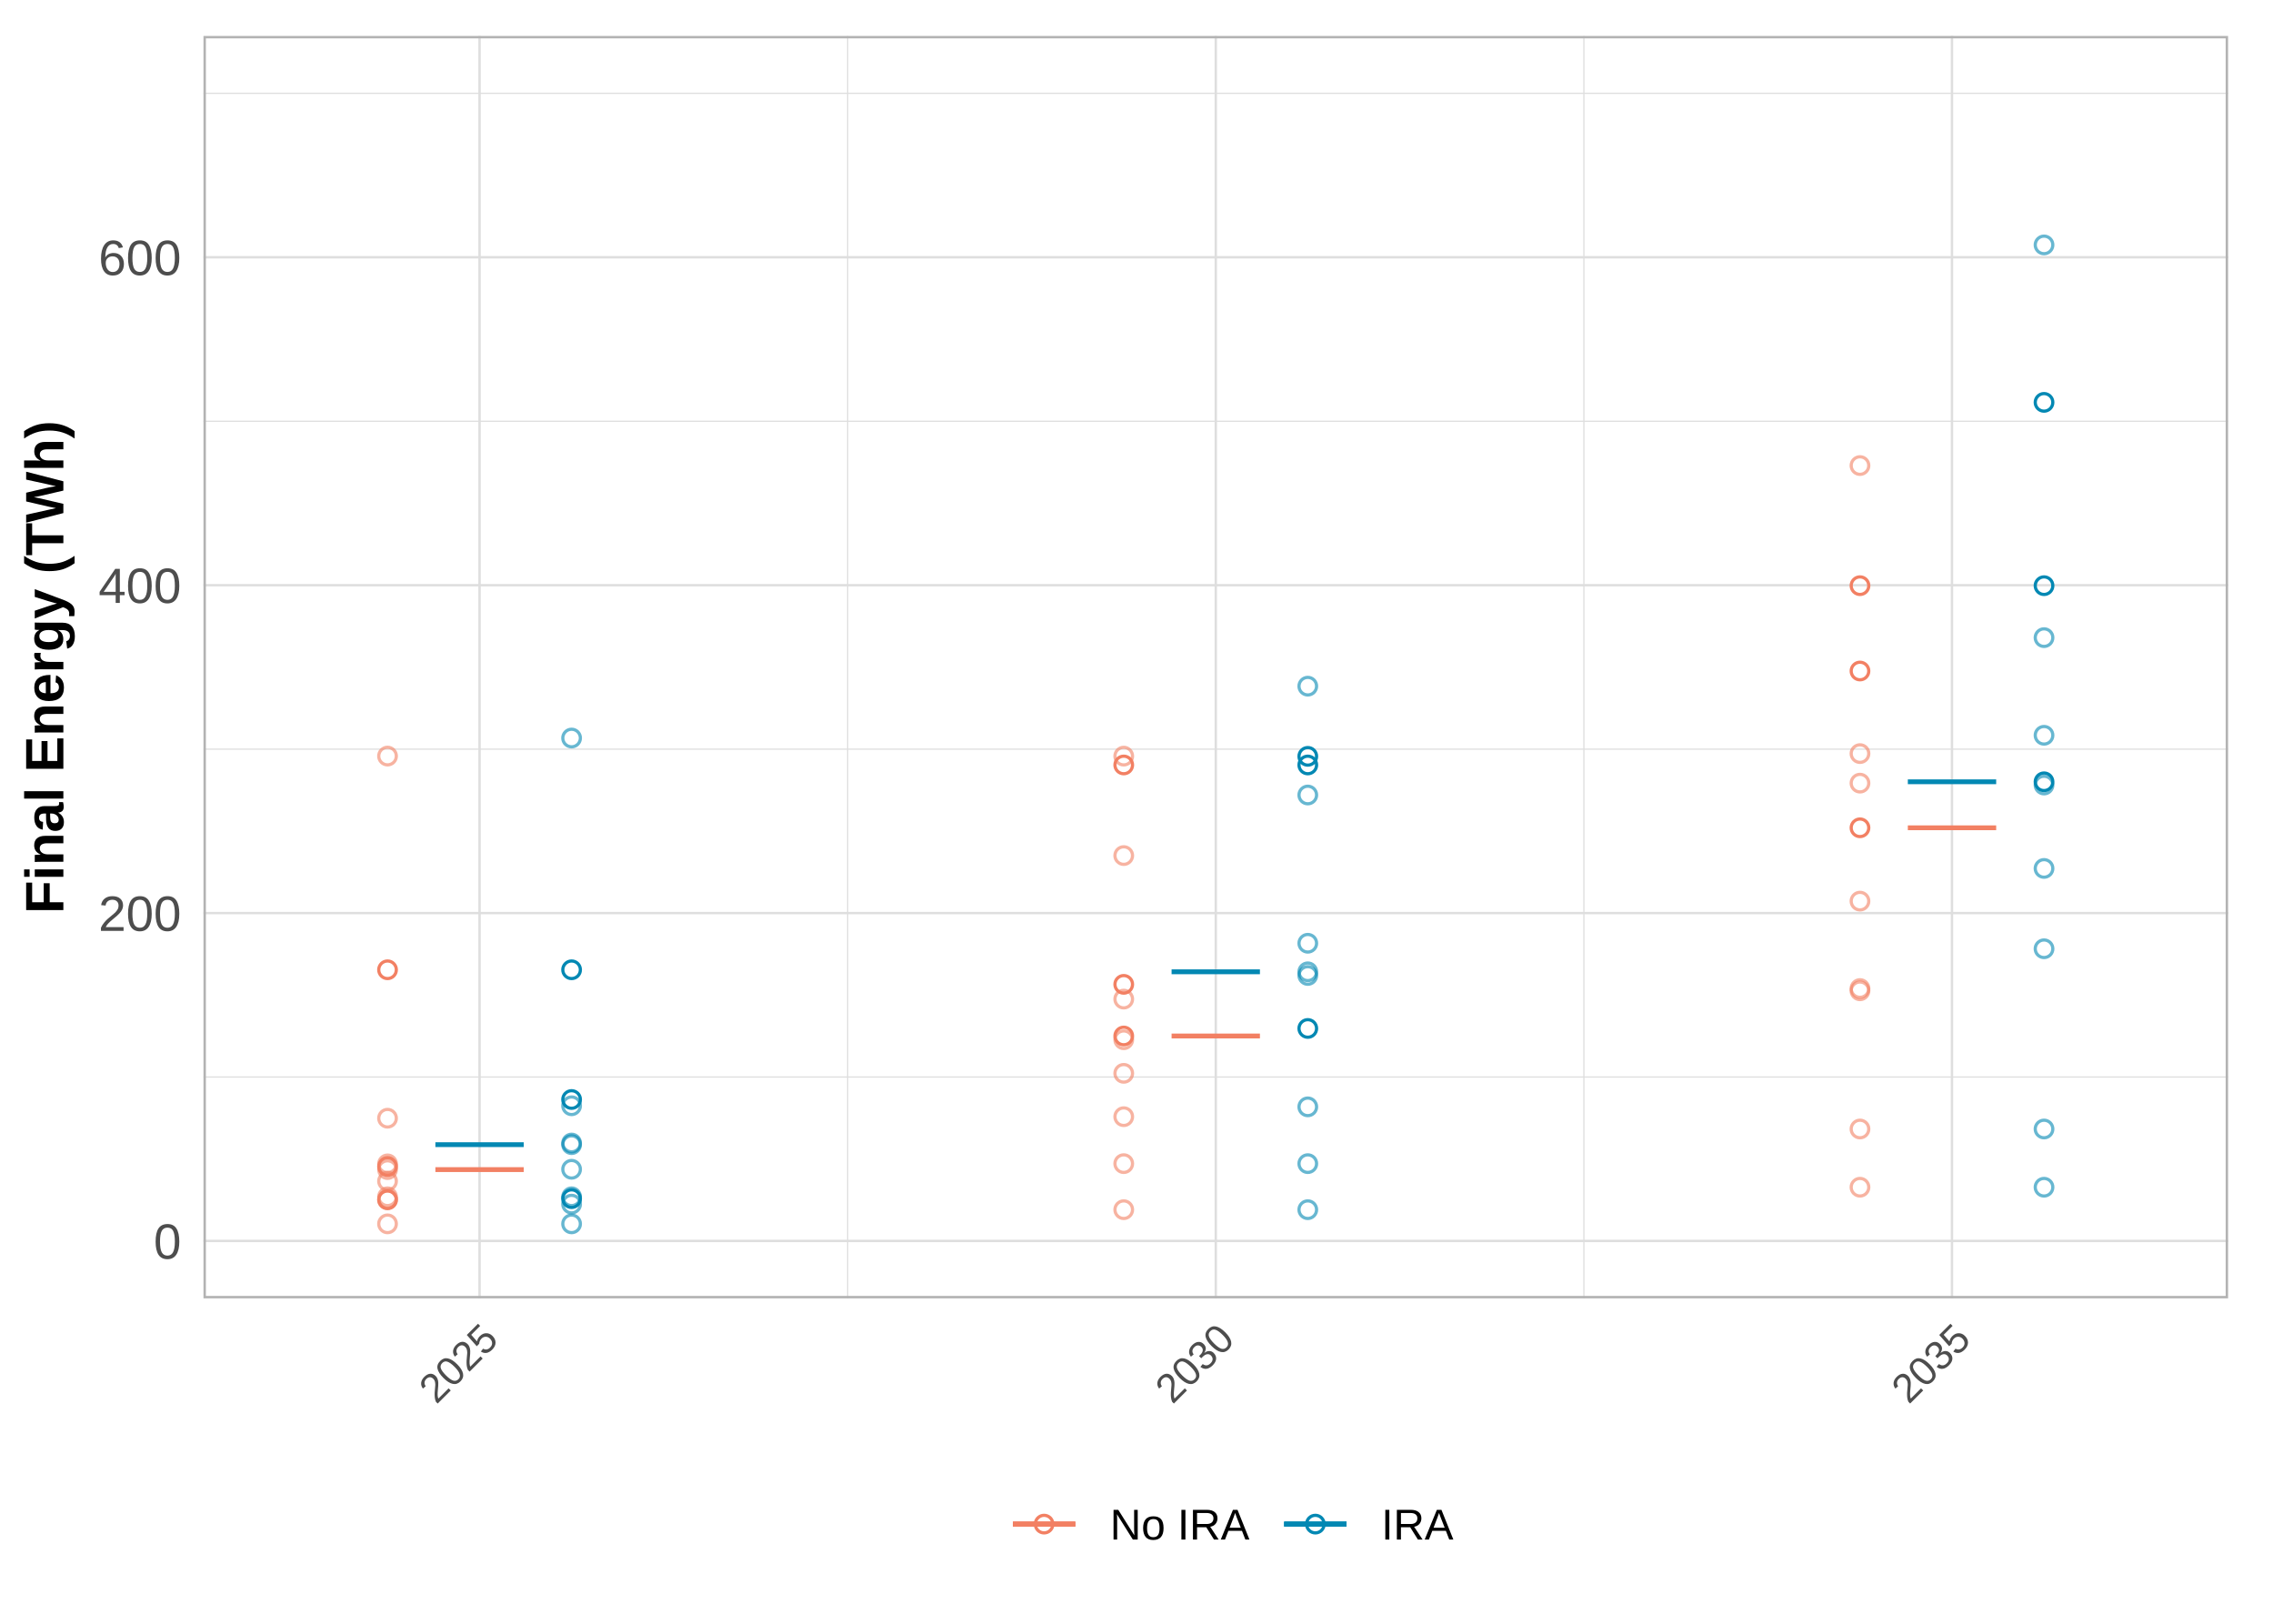
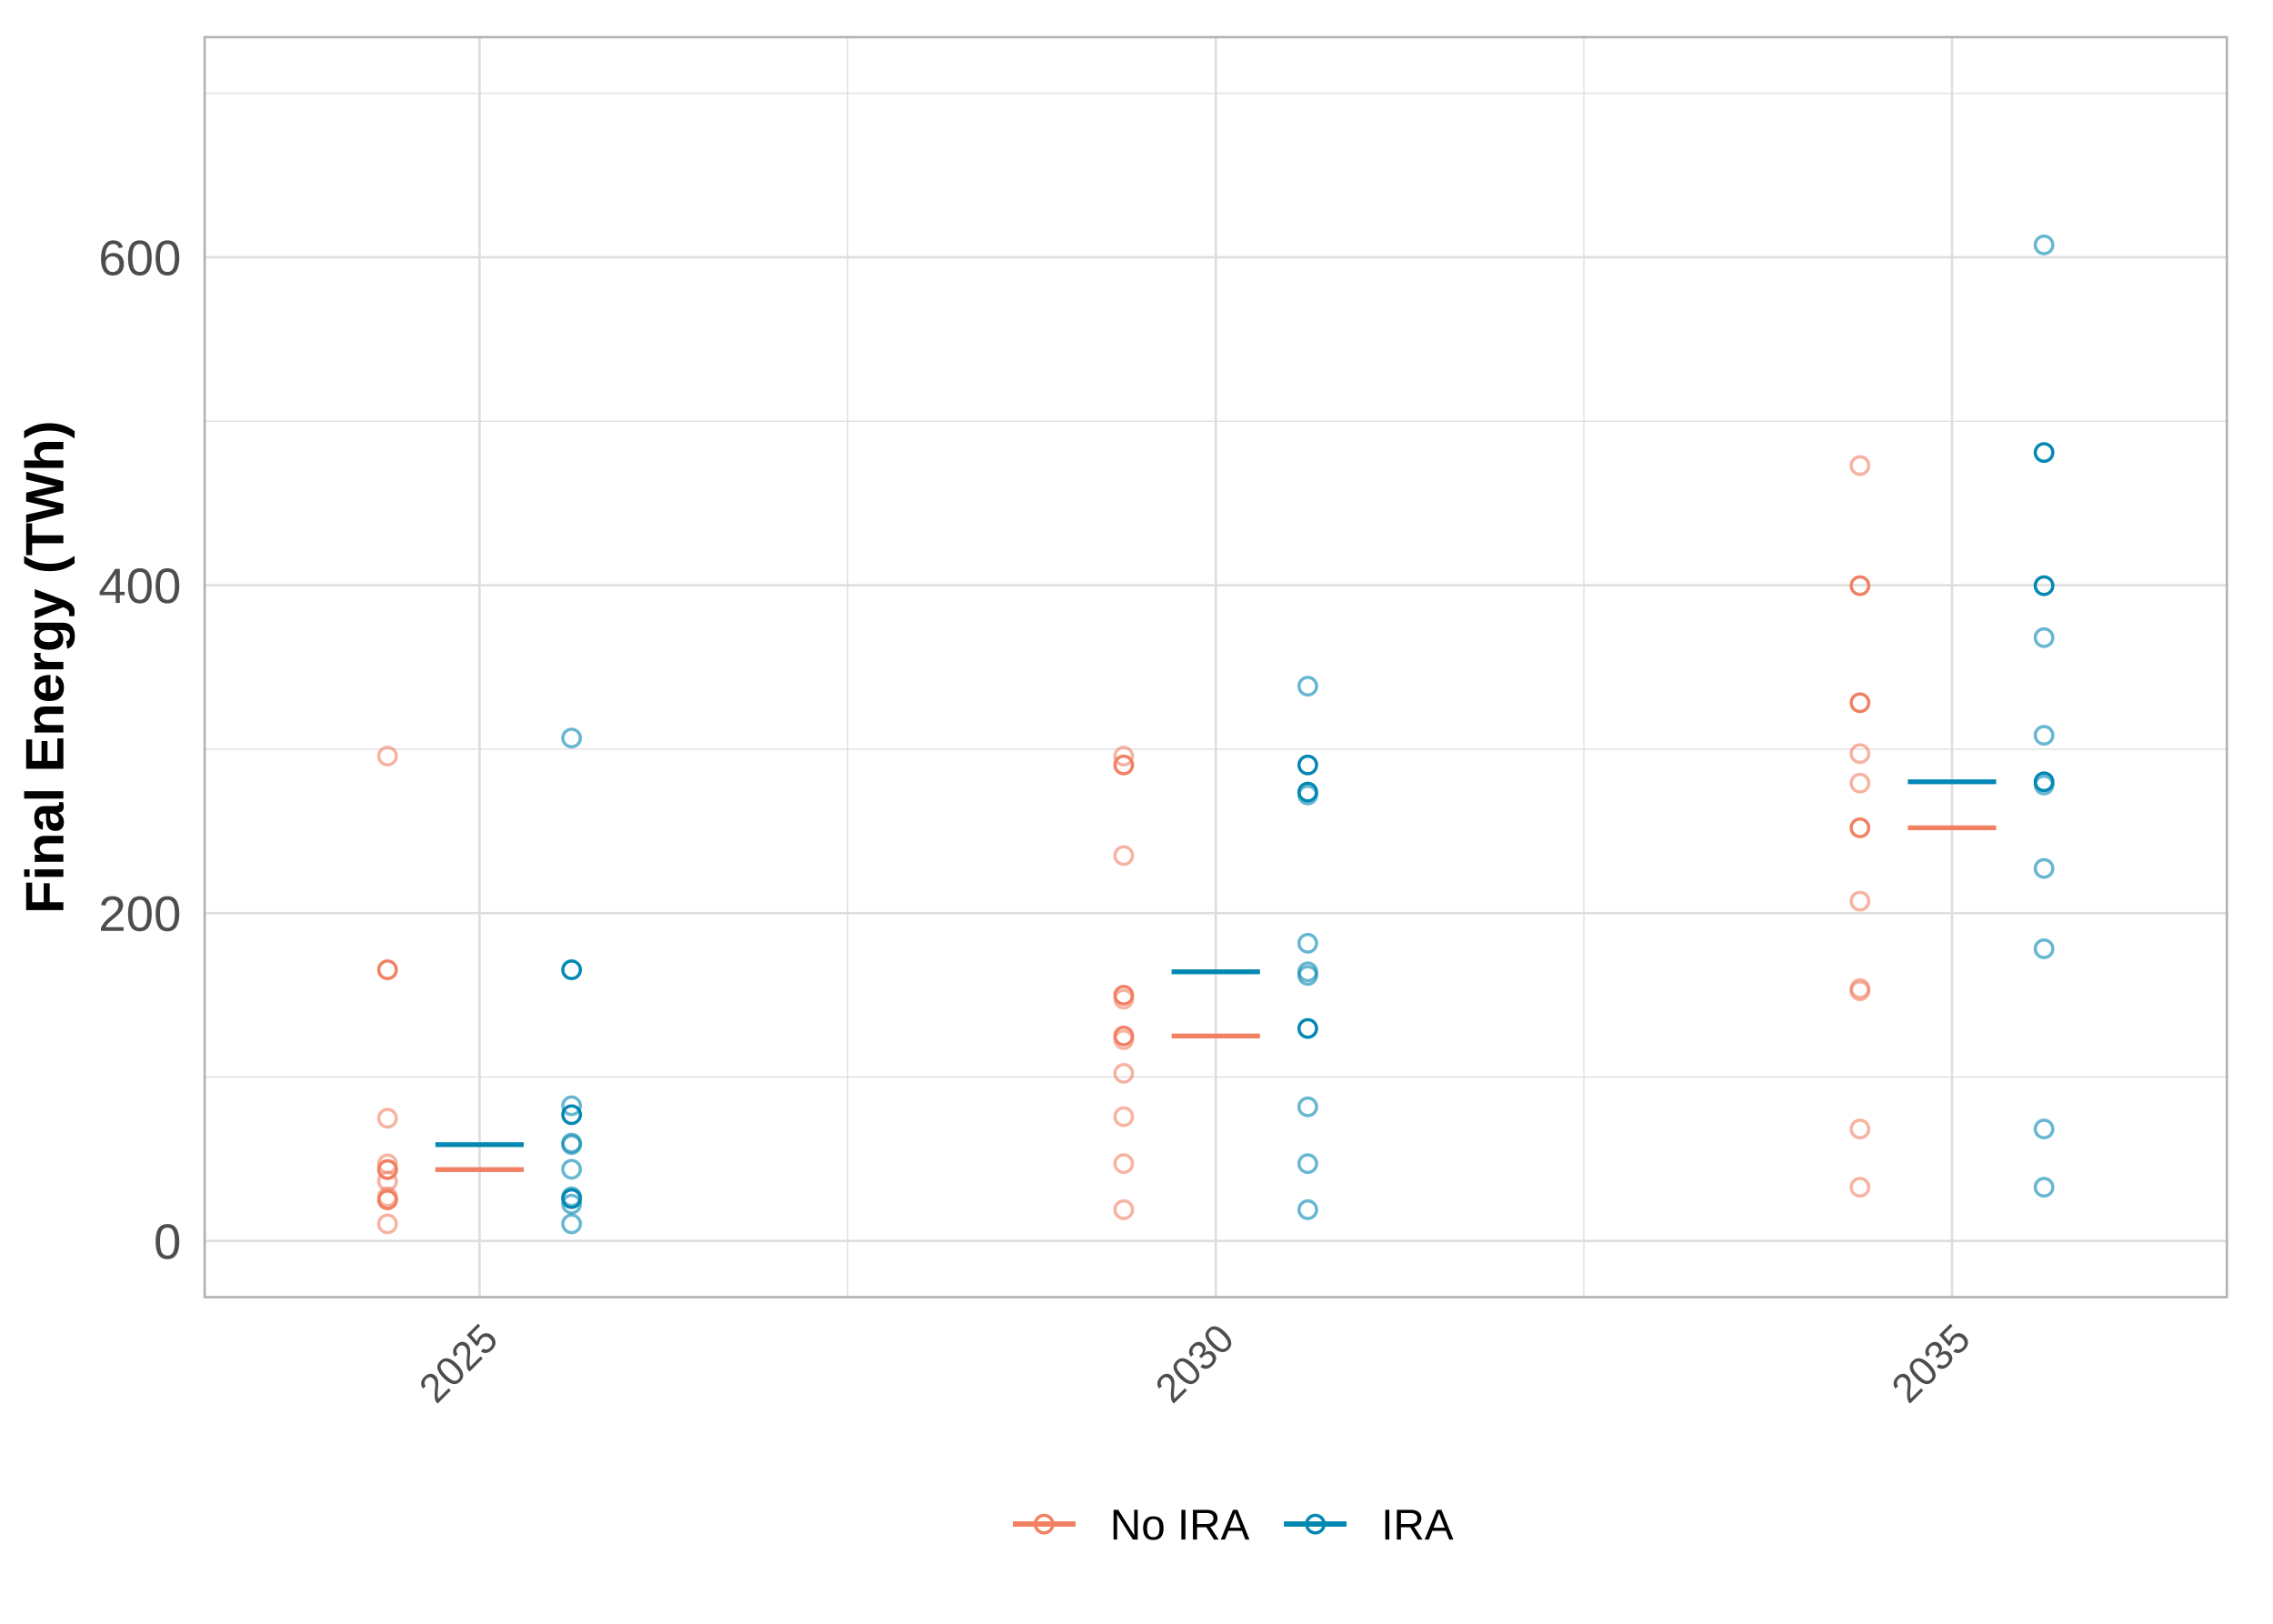
<svg xmlns="http://www.w3.org/2000/svg" class="svglite" width="504.00pt" height="360.00pt" viewBox="0 0 504.00 360.00">
  <defs>
    <style type="text/css">
    .svglite line, .svglite polyline, .svglite polygon, .svglite path, .svglite rect, .svglite circle {
      fill: none;
      stroke: #000000;
      stroke-linecap: round;
      stroke-linejoin: round;
      stroke-miterlimit: 10.00;
    }
    .svglite text {
      white-space: pre;
    }
  </style>
  </defs>
  <rect width="100%" height="100%" style="stroke: none; fill: #FFFFFF;" />
  <defs>
    <clipPath id="cpMC4wMHw1MDQuMDB8MC4wMHwzNjAuMDA=">
      <rect x="0.00" y="0.00" width="504.00" height="360.00" />
    </clipPath>
  </defs>
  <g clip-path="url(#cpMC4wMHw1MDQuMDB8MC4wMHwzNjAuMDA=)">
    <rect x="0" y="0.00" width="504.00" height="360.00" style="stroke-width: 1.07; stroke: #FFFFFF; fill: #FFFFFF;" />
  </g>
  <defs>
    <clipPath id="cpNDUuMTJ8NDk0LjA0fDcuOTd8Mjg3Ljg2">
      <rect x="45.12" y="7.97" width="448.92" height="279.89" />
    </clipPath>
  </defs>
  <g clip-path="url(#cpNDUuMTJ8NDk0LjA0fDcuOTd8Mjg3Ljg2)">
    <rect x="45.12" y="7.97" width="448.92" height="279.89" style="stroke-width: 1.07; stroke: none; fill: #FFFFFF;" />
    <polyline points="45.12,238.79 494.04,238.79 " style="stroke-width: 0.27; stroke: #DEDEDE; stroke-linecap: butt;" />
    <polyline points="45.12,166.09 494.04,166.09 " style="stroke-width: 0.27; stroke: #DEDEDE; stroke-linecap: butt;" />
    <polyline points="45.12,93.39 494.04,93.39 " style="stroke-width: 0.27; stroke: #DEDEDE; stroke-linecap: butt;" />
    <polyline points="45.12,20.69 494.04,20.69 " style="stroke-width: 0.27; stroke: #DEDEDE; stroke-linecap: butt;" />
    <polyline points="187.96,287.86 187.96,7.97 " style="stroke-width: 0.27; stroke: #DEDEDE; stroke-linecap: butt;" />
    <polyline points="351.20,287.86 351.20,7.97 " style="stroke-width: 0.27; stroke: #DEDEDE; stroke-linecap: butt;" />
    <polyline points="45.12,275.13 494.04,275.13 " style="stroke-width: 0.53; stroke: #DEDEDE; stroke-linecap: butt;" />
    <polyline points="45.12,202.44 494.04,202.44 " style="stroke-width: 0.53; stroke: #DEDEDE; stroke-linecap: butt;" />
    <polyline points="45.12,129.74 494.04,129.74 " style="stroke-width: 0.53; stroke: #DEDEDE; stroke-linecap: butt;" />
    <polyline points="45.12,57.04 494.04,57.04 " style="stroke-width: 0.53; stroke: #DEDEDE; stroke-linecap: butt;" />
    <polyline points="106.33,287.86 106.33,7.97 " style="stroke-width: 0.53; stroke: #DEDEDE; stroke-linecap: butt;" />
    <polyline points="269.58,287.86 269.58,7.97 " style="stroke-width: 0.53; stroke: #DEDEDE; stroke-linecap: butt;" />
    <polyline points="432.82,287.86 432.82,7.97 " style="stroke-width: 0.53; stroke: #DEDEDE; stroke-linecap: butt;" />
    <circle cx="126.74" cy="259.24" r="1.95" style="stroke-width: 0.71; stroke: #0388B3; stroke-opacity: 0.60;" />
    <circle cx="85.93" cy="259.31" r="1.95" style="stroke-width: 0.71; stroke: #F28063; stroke-opacity: 0.60;" />
    <circle cx="126.74" cy="253.78" r="1.95" style="stroke-width: 0.71; stroke: #0388B3; stroke-opacity: 0.60;" />
    <circle cx="85.93" cy="261.87" r="1.95" style="stroke-width: 0.71; stroke: #F28063; stroke-opacity: 0.60;" />
-     <circle cx="126.74" cy="243.77" r="1.95" style="stroke-width: 0.71; stroke: #0388B3;" />
-     <circle cx="85.93" cy="258.63" r="1.95" style="stroke-width: 0.71; stroke: #F28063;" />
+     <circle cx="126.74" cy="247.14" r="1.95" style="stroke-width: 0.71; stroke: #0388B3;" />
+     <circle cx="85.93" cy="259.30" r="1.95" style="stroke-width: 0.71; stroke: #F28063;" />
    <circle cx="126.74" cy="271.34" r="1.95" style="stroke-width: 0.71; stroke: #0388B3; stroke-opacity: 0.60;" />
    <circle cx="85.93" cy="271.34" r="1.95" style="stroke-width: 0.71; stroke: #F28063; stroke-opacity: 0.60;" />
    <circle cx="126.74" cy="215.01" r="1.95" style="stroke-width: 0.71; stroke: #0388B3;" />
    <circle cx="85.93" cy="215.01" r="1.95" style="stroke-width: 0.71; stroke: #F28063;" />
    <circle cx="126.74" cy="265.34" r="1.95" style="stroke-width: 0.71; stroke: #0388B3; stroke-opacity: 0.60;" />
    <circle cx="85.93" cy="265.34" r="1.95" style="stroke-width: 0.71; stroke: #F28063; stroke-opacity: 0.60;" />
    <circle cx="126.74" cy="163.63" r="1.95" style="stroke-width: 0.71; stroke: #0388B3; stroke-opacity: 0.60;" />
    <circle cx="85.93" cy="167.63" r="1.95" style="stroke-width: 0.71; stroke: #F28063; stroke-opacity: 0.60;" />
    <circle cx="126.74" cy="266.97" r="1.95" style="stroke-width: 0.71; stroke: #0388B3; stroke-opacity: 0.60;" />
    <circle cx="85.93" cy="265.93" r="1.95" style="stroke-width: 0.71; stroke: #F28063; stroke-opacity: 0.60;" />
    <circle cx="126.74" cy="253.42" r="1.95" style="stroke-width: 0.71; stroke: #0388B3; stroke-opacity: 0.60;" />
    <circle cx="85.93" cy="258.04" r="1.95" style="stroke-width: 0.71; stroke: #F28063; stroke-opacity: 0.60;" />
    <circle cx="126.74" cy="245.16" r="1.95" style="stroke-width: 0.71; stroke: #0388B3; stroke-opacity: 0.60;" />
    <circle cx="85.93" cy="247.92" r="1.95" style="stroke-width: 0.71; stroke: #F28063; stroke-opacity: 0.60;" />
    <circle cx="126.74" cy="265.75" r="1.95" style="stroke-width: 0.71; stroke: #0388B3;" />
    <circle cx="85.93" cy="266.01" r="1.95" style="stroke-width: 0.71; stroke: #F28063;" />
    <circle cx="289.98" cy="216.27" r="1.95" style="stroke-width: 0.71; stroke: #0388B3; stroke-opacity: 0.60;" />
    <circle cx="249.17" cy="221.51" r="1.95" style="stroke-width: 0.71; stroke: #F28063; stroke-opacity: 0.60;" />
    <circle cx="289.98" cy="209.13" r="1.95" style="stroke-width: 0.71; stroke: #0388B3; stroke-opacity: 0.60;" />
    <circle cx="249.17" cy="237.97" r="1.95" style="stroke-width: 0.71; stroke: #F28063; stroke-opacity: 0.60;" />
-     <circle cx="289.98" cy="167.69" r="1.95" style="stroke-width: 0.71; stroke: #0388B3;" />
-     <circle cx="249.17" cy="218.24" r="1.95" style="stroke-width: 0.71; stroke: #F28063;" />
+     <circle cx="289.98" cy="175.61" r="1.95" style="stroke-width: 0.71; stroke: #0388B3;" />
+     <circle cx="249.17" cy="220.65" r="1.95" style="stroke-width: 0.71; stroke: #F28063;" />
    <circle cx="289.98" cy="268.20" r="1.95" style="stroke-width: 0.71; stroke: #0388B3; stroke-opacity: 0.60;" />
    <circle cx="249.17" cy="268.20" r="1.95" style="stroke-width: 0.71; stroke: #F28063; stroke-opacity: 0.60;" />
    <circle cx="289.98" cy="169.60" r="1.95" style="stroke-width: 0.71; stroke: #0388B3;" />
    <circle cx="249.17" cy="169.60" r="1.95" style="stroke-width: 0.71; stroke: #F28063;" />
    <circle cx="289.98" cy="257.99" r="1.95" style="stroke-width: 0.71; stroke: #0388B3; stroke-opacity: 0.60;" />
    <circle cx="249.17" cy="257.99" r="1.95" style="stroke-width: 0.71; stroke: #F28063; stroke-opacity: 0.60;" />
    <circle cx="289.98" cy="152.13" r="1.95" style="stroke-width: 0.71; stroke: #0388B3; stroke-opacity: 0.60;" />
    <circle cx="249.17" cy="167.64" r="1.95" style="stroke-width: 0.71; stroke: #F28063; stroke-opacity: 0.60;" />
    <circle cx="289.98" cy="245.40" r="1.95" style="stroke-width: 0.71; stroke: #0388B3; stroke-opacity: 0.60;" />
    <circle cx="249.17" cy="247.58" r="1.95" style="stroke-width: 0.71; stroke: #F28063; stroke-opacity: 0.60;" />
    <circle cx="289.98" cy="215.46" r="1.95" style="stroke-width: 0.71; stroke: #0388B3; stroke-opacity: 0.60;" />
    <circle cx="249.17" cy="230.52" r="1.95" style="stroke-width: 0.71; stroke: #F28063; stroke-opacity: 0.60;" />
    <circle cx="289.98" cy="176.26" r="1.95" style="stroke-width: 0.71; stroke: #0388B3; stroke-opacity: 0.60;" />
    <circle cx="249.17" cy="189.69" r="1.95" style="stroke-width: 0.71; stroke: #F28063; stroke-opacity: 0.60;" />
    <circle cx="289.98" cy="228.02" r="1.95" style="stroke-width: 0.71; stroke: #0388B3;" />
    <circle cx="249.17" cy="229.69" r="1.95" style="stroke-width: 0.71; stroke: #F28063;" />
    <circle cx="453.23" cy="163.02" r="1.95" style="stroke-width: 0.71; stroke: #0388B3; stroke-opacity: 0.60;" />
    <circle cx="412.42" cy="173.63" r="1.95" style="stroke-width: 0.71; stroke: #F28063; stroke-opacity: 0.60;" />
    <circle cx="453.23" cy="192.54" r="1.95" style="stroke-width: 0.71; stroke: #0388B3; stroke-opacity: 0.60;" />
    <circle cx="412.42" cy="219.67" r="1.95" style="stroke-width: 0.71; stroke: #F28063; stroke-opacity: 0.60;" />
-     <circle cx="453.23" cy="89.21" r="1.95" style="stroke-width: 0.71; stroke: #0388B3;" />
-     <circle cx="412.42" cy="148.77" r="1.95" style="stroke-width: 0.71; stroke: #F28063;" />
+     <circle cx="453.23" cy="100.33" r="1.95" style="stroke-width: 0.71; stroke: #0388B3;" />
+     <circle cx="412.42" cy="155.80" r="1.95" style="stroke-width: 0.71; stroke: #F28063;" />
    <circle cx="453.23" cy="263.22" r="1.95" style="stroke-width: 0.71; stroke: #0388B3; stroke-opacity: 0.60;" />
    <circle cx="412.42" cy="263.22" r="1.95" style="stroke-width: 0.71; stroke: #F28063; stroke-opacity: 0.60;" />
    <circle cx="453.23" cy="129.85" r="1.95" style="stroke-width: 0.71; stroke: #0388B3;" />
    <circle cx="412.42" cy="129.85" r="1.95" style="stroke-width: 0.71; stroke: #F28063;" />
    <circle cx="453.23" cy="250.31" r="1.95" style="stroke-width: 0.71; stroke: #0388B3; stroke-opacity: 0.60;" />
    <circle cx="412.42" cy="250.31" r="1.95" style="stroke-width: 0.71; stroke: #F28063; stroke-opacity: 0.60;" />
    <circle cx="453.23" cy="141.37" r="1.95" style="stroke-width: 0.71; stroke: #0388B3; stroke-opacity: 0.60;" />
    <circle cx="412.42" cy="167.08" r="1.95" style="stroke-width: 0.71; stroke: #F28063; stroke-opacity: 0.60;" />
    <circle cx="453.23" cy="210.35" r="1.95" style="stroke-width: 0.71; stroke: #0388B3; stroke-opacity: 0.60;" />
    <circle cx="412.42" cy="219.17" r="1.95" style="stroke-width: 0.71; stroke: #F28063; stroke-opacity: 0.60;" />
    <circle cx="453.23" cy="174.05" r="1.95" style="stroke-width: 0.71; stroke: #0388B3; stroke-opacity: 0.60;" />
    <circle cx="412.42" cy="199.79" r="1.95" style="stroke-width: 0.71; stroke: #F28063; stroke-opacity: 0.60;" />
    <circle cx="453.23" cy="54.30" r="1.95" style="stroke-width: 0.71; stroke: #0388B3; stroke-opacity: 0.60;" />
    <circle cx="412.42" cy="103.22" r="1.95" style="stroke-width: 0.71; stroke: #F28063; stroke-opacity: 0.60;" />
    <circle cx="453.23" cy="173.33" r="1.95" style="stroke-width: 0.71; stroke: #0388B3;" />
    <circle cx="412.42" cy="183.53" r="1.95" style="stroke-width: 0.71; stroke: #F28063;" />
    <line x1="423.03" y1="183.53" x2="442.62" y2="183.53" style="stroke-width: 1.07; stroke: #F28063; stroke-linecap: butt;" />
    <line x1="423.03" y1="173.33" x2="442.62" y2="173.33" style="stroke-width: 1.07; stroke: #0388B3; stroke-linecap: butt;" />
    <line x1="259.78" y1="229.69" x2="279.37" y2="229.69" style="stroke-width: 1.07; stroke: #F28063; stroke-linecap: butt;" />
    <line x1="259.78" y1="215.46" x2="279.37" y2="215.46" style="stroke-width: 1.07; stroke: #0388B3; stroke-linecap: butt;" />
    <line x1="96.54" y1="259.31" x2="116.13" y2="259.31" style="stroke-width: 1.07; stroke: #F28063; stroke-linecap: butt;" />
    <line x1="96.54" y1="253.78" x2="116.13" y2="253.78" style="stroke-width: 1.07; stroke: #0388B3; stroke-linecap: butt;" />
    <rect x="45.12" y="7.97" width="448.92" height="279.89" style="stroke-width: 1.07; stroke: #B3B3B3;" />
  </g>
  <g clip-path="url(#cpMC4wMHw1MDQuMDB8MC4wMHwzNjAuMDA=)">
    <text x="40.19" y="279.07" text-anchor="end" style="font-size: 11.00px;fill: #4D4D4D; font-family: &quot;Arial&quot;;" textLength="6.12px" lengthAdjust="spacingAndGlyphs">0</text>
    <text x="40.19" y="206.38" text-anchor="end" style="font-size: 11.00px;fill: #4D4D4D; font-family: &quot;Arial&quot;;" textLength="18.36px" lengthAdjust="spacingAndGlyphs">200</text>
    <text x="40.19" y="133.68" text-anchor="end" style="font-size: 11.00px;fill: #4D4D4D; font-family: &quot;Arial&quot;;" textLength="18.36px" lengthAdjust="spacingAndGlyphs">400</text>
    <text x="40.19" y="60.98" text-anchor="end" style="font-size: 11.00px;fill: #4D4D4D; font-family: &quot;Arial&quot;;" textLength="18.36px" lengthAdjust="spacingAndGlyphs">600</text>
    <text transform="translate(110.89,297.34) rotate(-45)" text-anchor="end" style="font-size: 9.00px;fill: #4D4D4D; font-family: &quot;Arial&quot;;" textLength="20.02px" lengthAdjust="spacingAndGlyphs">2025</text>
    <text transform="translate(274.13,297.34) rotate(-45)" text-anchor="end" style="font-size: 9.00px;fill: #4D4D4D; font-family: &quot;Arial&quot;;" textLength="20.02px" lengthAdjust="spacingAndGlyphs">2030</text>
    <text transform="translate(437.38,297.34) rotate(-45)" text-anchor="end" style="font-size: 9.00px;fill: #4D4D4D; font-family: &quot;Arial&quot;;" textLength="20.02px" lengthAdjust="spacingAndGlyphs">2035</text>
    <text transform="translate(14.05,147.91) rotate(-90)" text-anchor="middle" style="font-size: 12.00px; font-weight: bold; font-family: &quot;Arial&quot;;" textLength="109.33px" lengthAdjust="spacingAndGlyphs">Final Energy (TWh)</text>
    <rect x="211.42" y="323.79" width="116.32" height="28.24" style="stroke-width: 1.07; stroke: none; fill: #FFFFFF;" />
    <rect x="222.87" y="329.27" width="17.28" height="17.28" style="stroke-width: 1.07; stroke: none; fill: #FFFFFF;" />
    <circle cx="231.51" cy="337.91" r="1.95" style="stroke-width: 0.71; stroke: #F28063;" />
    <line x1="224.60" y1="337.91" x2="238.43" y2="337.91" style="stroke-width: 1.07; stroke: #F28063; stroke-linecap: butt;" />
    <line x1="224.60" y1="337.91" x2="238.43" y2="337.91" style="stroke-width: 1.07; stroke: #F28063; stroke-linecap: butt;" />
    <line x1="224.60" y1="337.91" x2="238.43" y2="337.91" style="stroke-width: 1.07; stroke: #F28063; stroke-linecap: butt;" />
    <rect x="283.02" y="329.27" width="17.28" height="17.28" style="stroke-width: 1.07; stroke: none; fill: #FFFFFF;" />
    <circle cx="291.66" cy="337.91" r="1.95" style="stroke-width: 0.71; stroke: #0388B3;" />
    <line x1="284.75" y1="337.91" x2="298.57" y2="337.91" style="stroke-width: 1.07; stroke: #0388B3; stroke-linecap: butt;" />
    <line x1="284.75" y1="337.91" x2="298.57" y2="337.91" style="stroke-width: 1.07; stroke: #0388B3; stroke-linecap: butt;" />
    <line x1="284.75" y1="337.91" x2="298.57" y2="337.91" style="stroke-width: 1.07; stroke: #0388B3; stroke-linecap: butt;" />
    <text x="246.13" y="341.34" style="font-size: 9.60px; font-family: &quot;Arial&quot;;" textLength="30.91px" lengthAdjust="spacingAndGlyphs">No IRA</text>
    <text x="306.28" y="341.34" style="font-size: 9.60px; font-family: &quot;Arial&quot;;" textLength="15.98px" lengthAdjust="spacingAndGlyphs">IRA</text>
  </g>
</svg>
